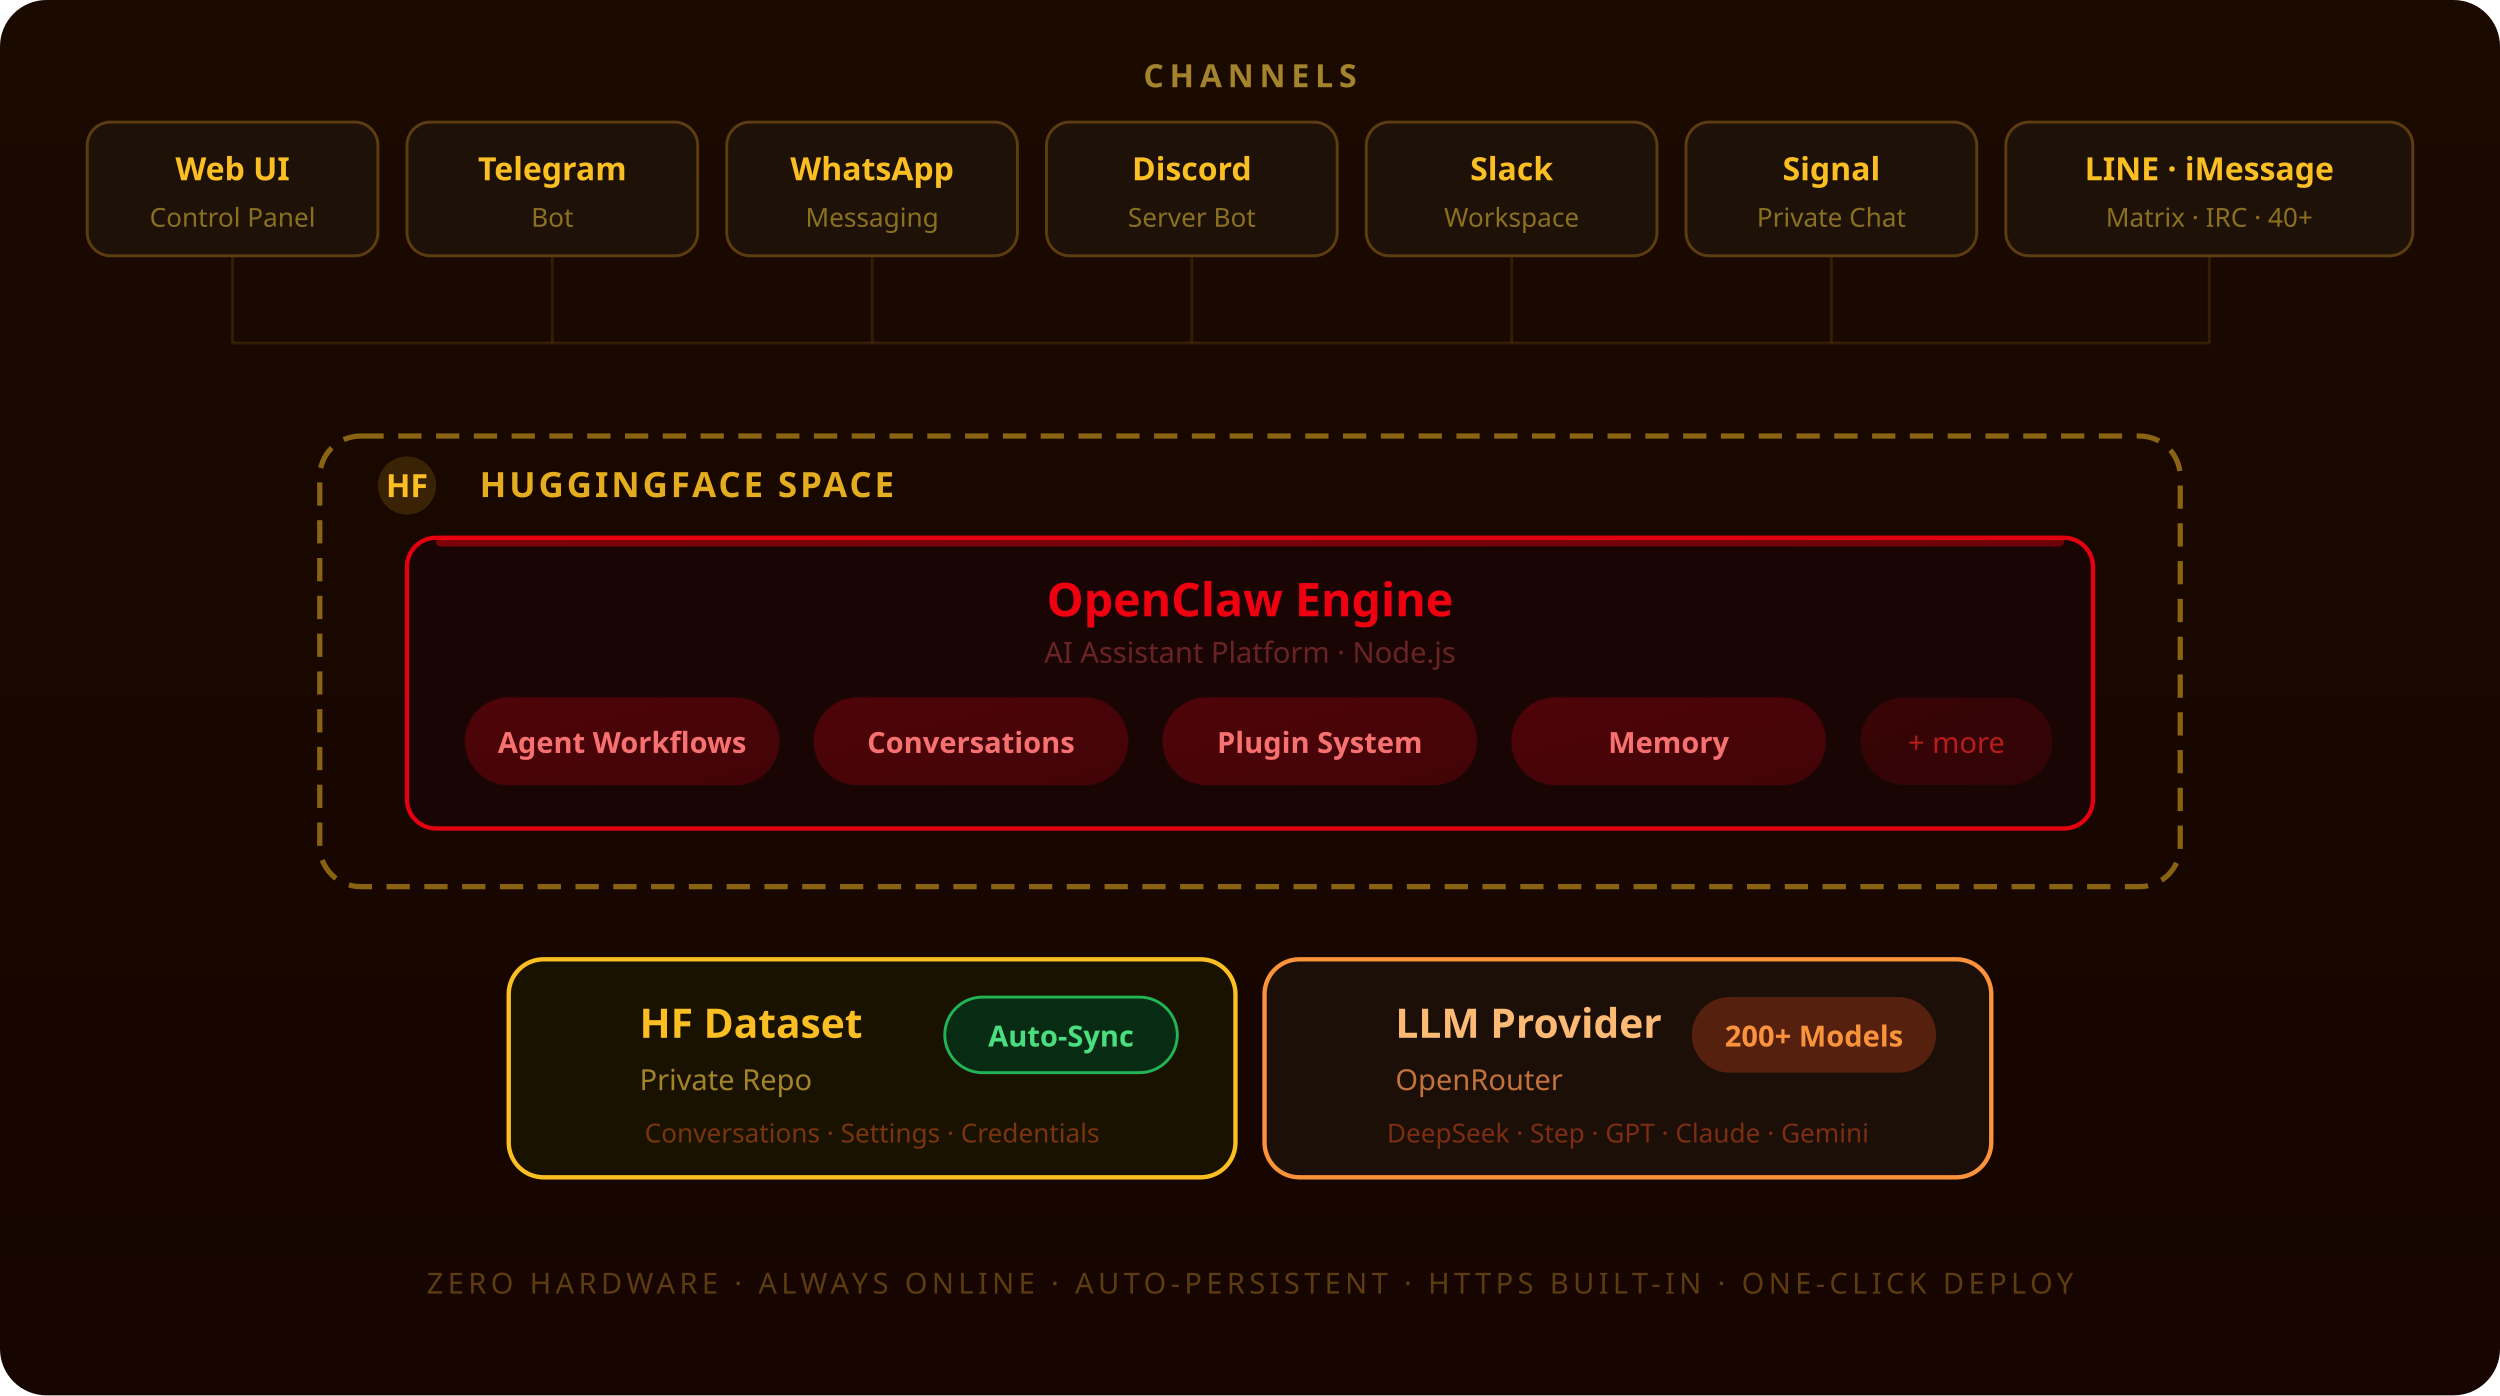
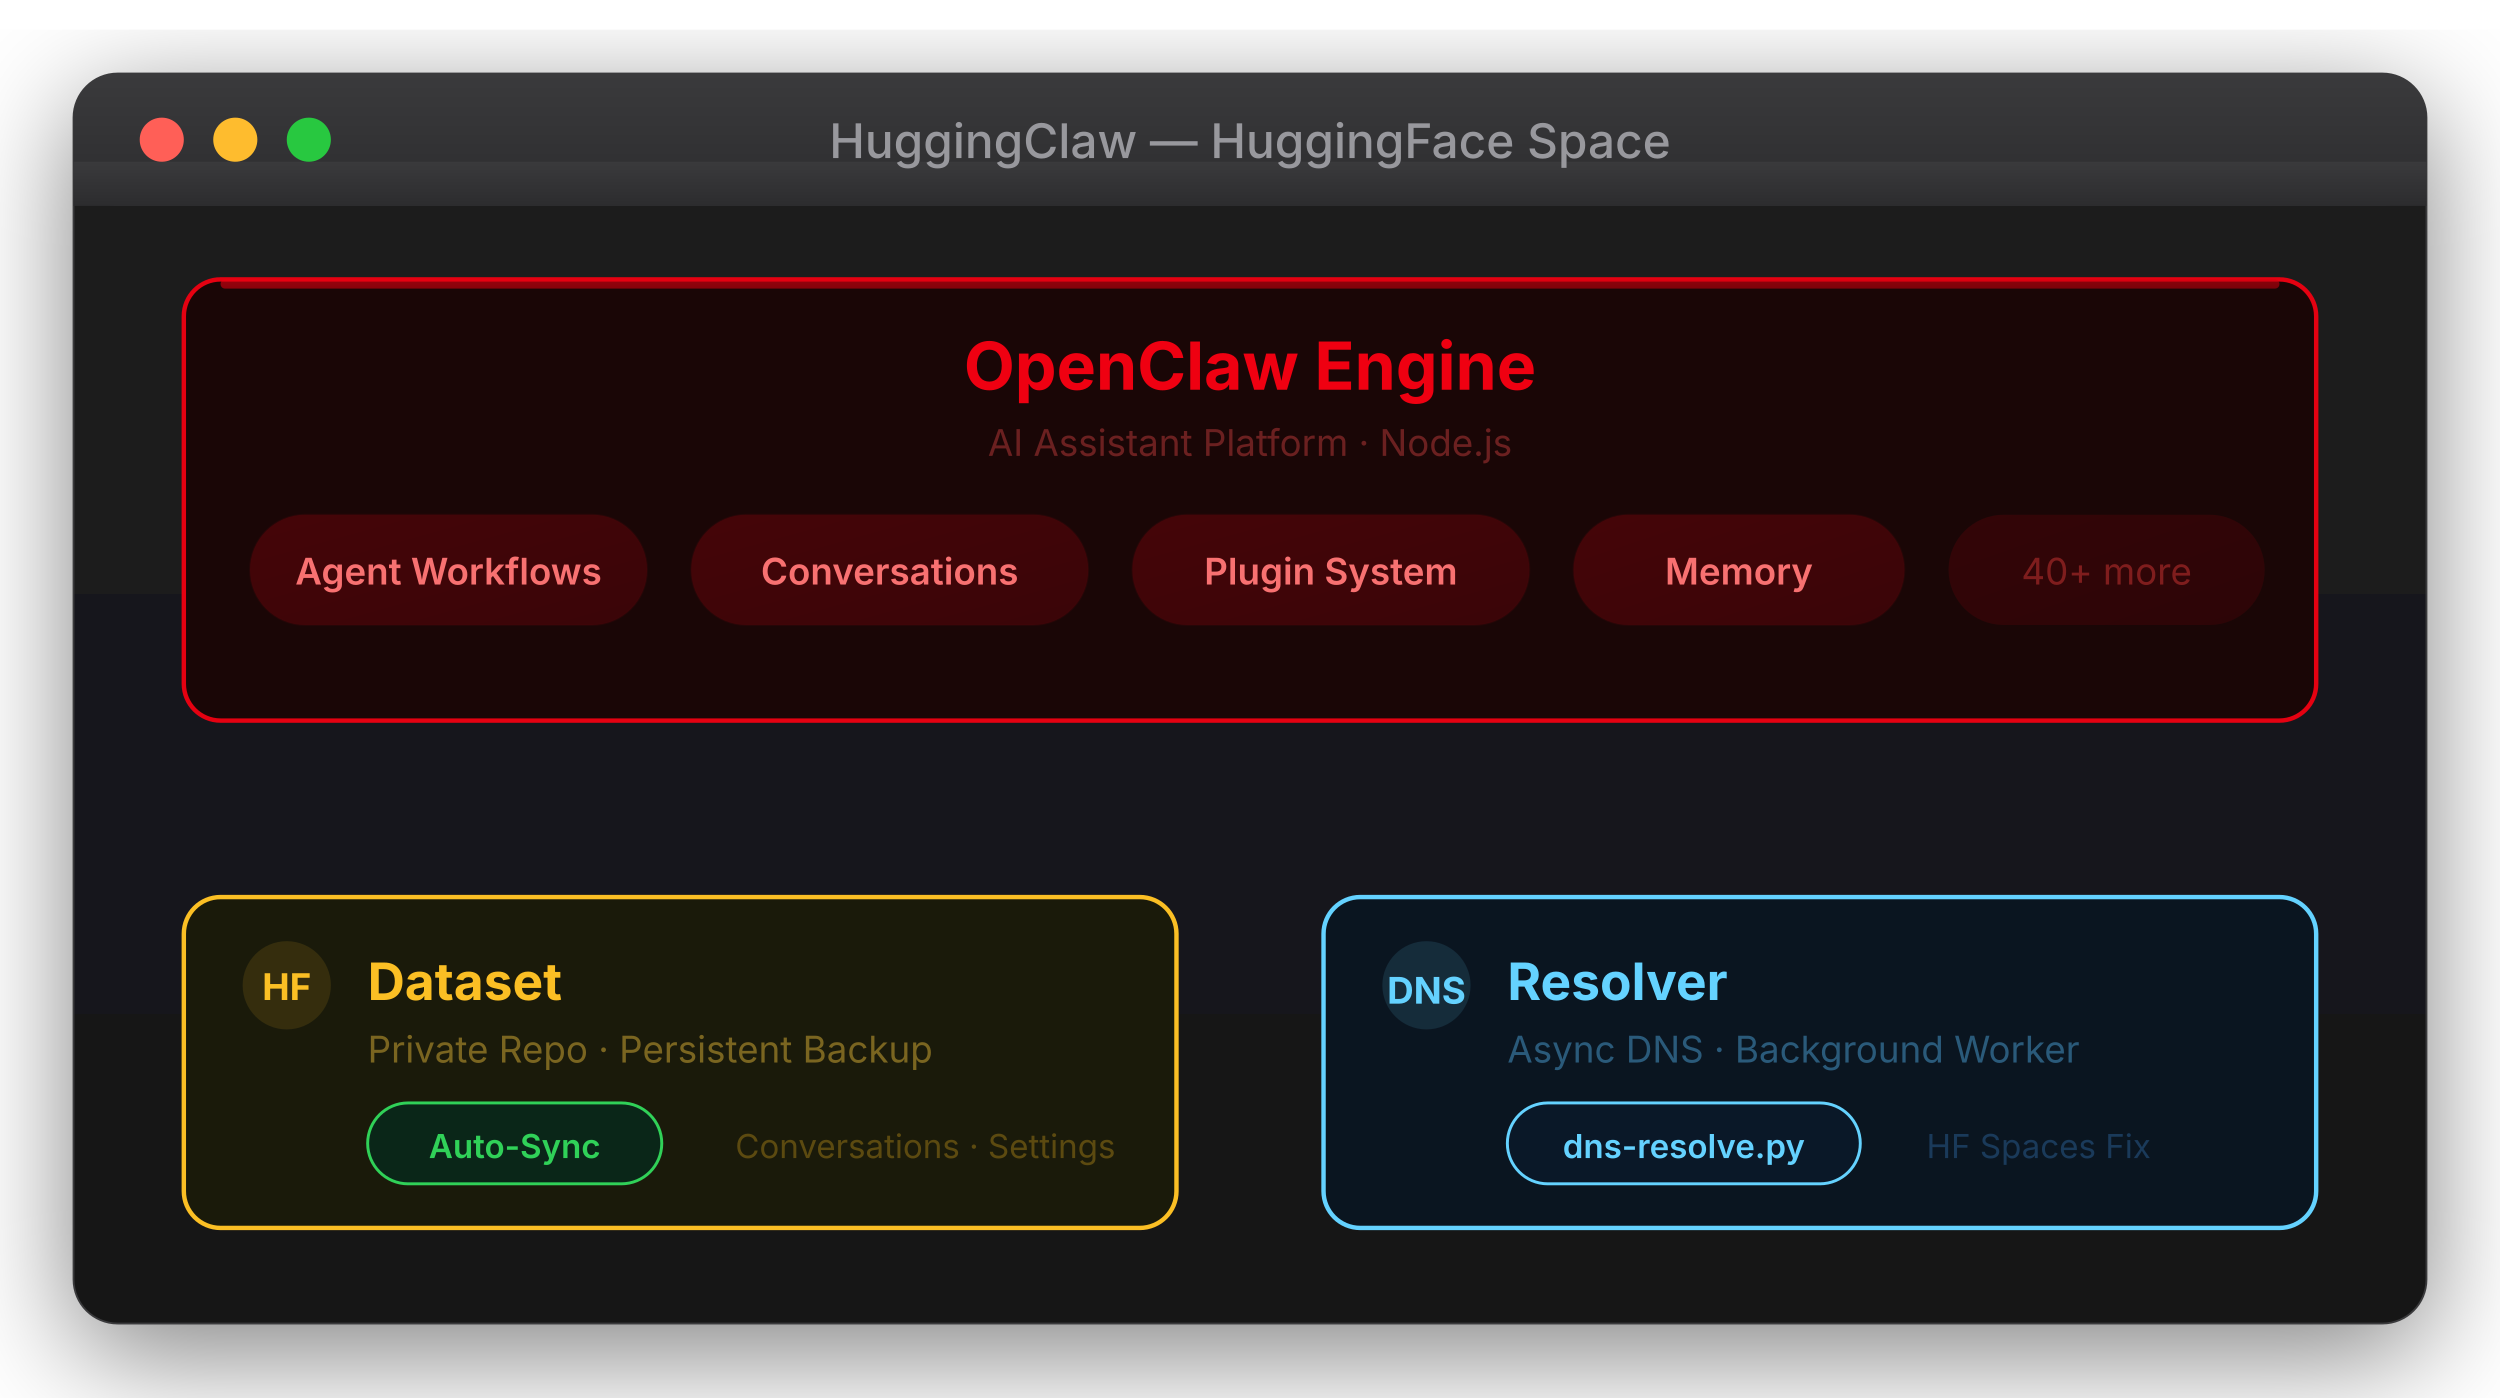
- <svg xmlns="http://www.w3.org/2000/svg" viewBox="0 0 860 480" font-family="'Segoe UI',system-ui,-apple-system,sans-serif">
+ <svg xmlns="http://www.w3.org/2000/svg" viewBox="0 0 680 380" font-family="'SF Pro Display','SF Pro','Helvetica Neue',system-ui,-apple-system,sans-serif">
  <defs>
-     <linearGradient id="bgGrad" x1="0" y1="0" x2="0" y2="1">
-       <stop offset="0%" stop-color="#1a0a00" />
-       <stop offset="100%" stop-color="#160500" />
+     <linearGradient id="titleBar" x1="0" y1="0" x2="0" y2="1">
+       <stop offset="0%" stop-color="#3a3a3c" />
+       <stop offset="100%" stop-color="#2c2c2e" />
+     </linearGradient>
+     <linearGradient id="winBg" x1="0" y1="0" x2="0" y2="1">
+       <stop offset="0%" stop-color="#1c1c1e" />
+       <stop offset="100%" stop-color="#161618" />
    </linearGradient>
    <linearGradient id="redGrad" x1="0" y1="0" x2="1" y2="1">
      <stop offset="0%" stop-color="#ef0011" />
      <stop offset="100%" stop-color="#ba000d" />
    </linearGradient>
-     <linearGradient id="yellowGrad" x1="0" y1="0" x2="1" y2="0">
-       <stop offset="0%" stop-color="#fbbf24" />
-       <stop offset="100%" stop-color="#f59e0b" />
-     </linearGradient>
+     <filter id="shadow">
+       <feDropShadow dx="0" dy="8" stdDeviation="16" flood-color="#000" flood-opacity="0.5" />
+     </filter>
    <filter id="glow">
      <feGaussianBlur stdDeviation="2" result="blur" />
      <feMerge>
        <feMergeNode in="blur" />
        <feMergeNode in="SourceGraphic" />
      </feMerge>
    </filter>
-     <marker id="arrowRed" viewBox="0 0 10 10" refX="9" refY="5" markerWidth="6" markerHeight="6" orient="auto">
-       <path d="M0,0 L10,5 L0,10 z" fill="#ef0011" />
+     <marker id="arrowGreen" viewBox="0 0 10 10" refX="9" refY="5" markerWidth="6" markerHeight="6" orient="auto">
+       <path d="M0,0 L10,5 L0,10 z" fill="#30d158" />
    </marker>
-     <marker id="arrowYellow" viewBox="0 0 10 10" refX="9" refY="5" markerWidth="6" markerHeight="6" orient="auto">
-       <path d="M0,0 L10,5 L0,10 z" fill="#fbbf24" />
-     </marker>
-     <marker id="arrowOrange" viewBox="0 0 10 10" refX="9" refY="5" markerWidth="6" markerHeight="6" orient="auto">
-       <path d="M0,0 L10,5 L0,10 z" fill="#fb923c" />
-     </marker>
-     <marker id="arrowGreen" viewBox="0 0 10 10" refX="9" refY="5" markerWidth="6" markerHeight="6" orient="auto">
-       <path d="M0,0 L10,5 L0,10 z" fill="#4ade80" />
+     <marker id="arrowBlue" viewBox="0 0 10 10" refX="9" refY="5" markerWidth="6" markerHeight="6" orient="auto">
+       <path d="M0,0 L10,5 L0,10 z" fill="#64d2ff" />
    </marker>
  </defs>
-   <rect width="860" height="480" rx="16" fill="url(#bgGrad)" />
-   <text x="430" y="30" text-anchor="middle" fill="#a3842c" font-size="11" font-weight="600" letter-spacing="2">CHANNELS</text>
-   <rect x="30" y="42" width="100" height="46" rx="8" fill="#1e1208" stroke="#5c3c10" stroke-width="1" />
-   <text x="80" y="62" text-anchor="middle" fill="#fbbf24" font-size="11" font-weight="600">Web UI</text>
-   <text x="80" y="78" text-anchor="middle" fill="#8b7020" font-size="9">Control Panel</text>
-   <rect x="140" y="42" width="100" height="46" rx="8" fill="#1e1208" stroke="#5c3c10" stroke-width="1" />
-   <text x="190" y="62" text-anchor="middle" fill="#fbbf24" font-size="11" font-weight="600">Telegram</text>
-   <text x="190" y="78" text-anchor="middle" fill="#8b7020" font-size="9">Bot</text>
-   <rect x="250" y="42" width="100" height="46" rx="8" fill="#1e1208" stroke="#5c3c10" stroke-width="1" />
-   <text x="300" y="62" text-anchor="middle" fill="#fbbf24" font-size="11" font-weight="600">WhatsApp</text>
-   <text x="300" y="78" text-anchor="middle" fill="#8b7020" font-size="9">Messaging</text>
-   <rect x="360" y="42" width="100" height="46" rx="8" fill="#1e1208" stroke="#5c3c10" stroke-width="1" />
-   <text x="410" y="62" text-anchor="middle" fill="#fbbf24" font-size="11" font-weight="600">Discord</text>
-   <text x="410" y="78" text-anchor="middle" fill="#8b7020" font-size="9">Server Bot</text>
-   <rect x="470" y="42" width="100" height="46" rx="8" fill="#1e1208" stroke="#5c3c10" stroke-width="1" />
-   <text x="520" y="62" text-anchor="middle" fill="#fbbf24" font-size="11" font-weight="600">Slack</text>
-   <text x="520" y="78" text-anchor="middle" fill="#8b7020" font-size="9">Workspace</text>
-   <rect x="580" y="42" width="100" height="46" rx="8" fill="#1e1208" stroke="#5c3c10" stroke-width="1" />
-   <text x="630" y="62" text-anchor="middle" fill="#fbbf24" font-size="11" font-weight="600">Signal</text>
-   <text x="630" y="78" text-anchor="middle" fill="#8b7020" font-size="9">Private Chat</text>
-   <rect x="690" y="42" width="140" height="46" rx="8" fill="#1e1208" stroke="#5c3c10" stroke-width="1" />
-   <text x="760" y="62" text-anchor="middle" fill="#fbbf24" font-size="11" font-weight="600">LINE · iMessage</text>
-   <text x="760" y="78" text-anchor="middle" fill="#8b7020" font-size="9">Matrix · IRC · 40+</text>
-   <line x1="80" y1="88" x2="80" y2="118" stroke="#5c3c10" stroke-width="1" opacity="0.4" />
-   <line x1="190" y1="88" x2="190" y2="118" stroke="#5c3c10" stroke-width="1" opacity="0.4" />
-   <line x1="300" y1="88" x2="300" y2="118" stroke="#5c3c10" stroke-width="1" opacity="0.4" />
-   <line x1="410" y1="88" x2="410" y2="118" stroke="#5c3c10" stroke-width="1" opacity="0.4" />
-   <line x1="520" y1="88" x2="520" y2="118" stroke="#5c3c10" stroke-width="1" opacity="0.4" />
-   <line x1="630" y1="88" x2="630" y2="118" stroke="#5c3c10" stroke-width="1" opacity="0.4" />
-   <line x1="760" y1="88" x2="760" y2="118" stroke="#5c3c10" stroke-width="1" opacity="0.4" />
-   <line x1="80" y1="118" x2="760" y2="118" stroke="#5c3c10" stroke-width="1" opacity="0.4" />
-   <line x1="430" y1="118" x2="430" y2="145" stroke="#fbbf24" stroke-width="2.5" marker-end="url(#arrowYellow)" filter="url(#glow)" />
-   <rect x="110" y="150" width="640" height="155" rx="14" fill="none" stroke="#fbbf24" stroke-width="1.8" stroke-dasharray="8,5" opacity="0.5" />
-   <circle cx="140" cy="167" r="10" fill="#fbbf24" opacity="0.15" />
-   <text x="140" y="171" text-anchor="middle" fill="#fbbf24" font-size="11" font-weight="700">HF</text>
-   <text x="165" y="171" fill="#fbbf24" font-size="12" font-weight="600" letter-spacing="1" opacity="0.9">HUGGINGFACE SPACE</text>
-   <rect x="140" y="185" width="580" height="100" rx="10" fill="#1a0505" stroke="#ef0011" stroke-width="1.5" opacity="0.95" />
-   <rect x="150" y="185" width="560" height="3" rx="1.5" fill="url(#redGrad)" opacity="0.5" />
-   <text x="430" y="212" text-anchor="middle" fill="#ef0011" font-size="16" font-weight="700">OpenClaw Engine</text>
-   <text x="430" y="228" text-anchor="middle" fill="#8b3030" font-size="10" opacity="0.7">AI Assistant Platform · Node.js</text>
-   <rect x="160" y="240" width="108" height="30" rx="15" fill="url(#redGrad)" opacity="0.25" stroke="#ef0011" stroke-width="0.6" stroke-opacity="0.3" />
-   <text x="214" y="259" text-anchor="middle" fill="#f87171" font-size="10" font-weight="600">Agent Workflows</text>
-   <rect x="280" y="240" width="108" height="30" rx="15" fill="url(#redGrad)" opacity="0.25" stroke="#ef0011" stroke-width="0.6" stroke-opacity="0.3" />
-   <text x="334" y="259" text-anchor="middle" fill="#f87171" font-size="10" font-weight="600">Conversations</text>
-   <rect x="400" y="240" width="108" height="30" rx="15" fill="url(#redGrad)" opacity="0.25" stroke="#ef0011" stroke-width="0.6" stroke-opacity="0.3" />
-   <text x="454" y="259" text-anchor="middle" fill="#f87171" font-size="10" font-weight="600">Plugin System</text>
-   <rect x="520" y="240" width="108" height="30" rx="15" fill="url(#redGrad)" opacity="0.25" stroke="#ef0011" stroke-width="0.6" stroke-opacity="0.3" />
-   <text x="574" y="259" text-anchor="middle" fill="#f87171" font-size="10" font-weight="600">Memory</text>
-   <rect x="640" y="240" width="66" height="30" rx="15" fill="url(#redGrad)" opacity="0.15" />
-   <text x="673" y="259" text-anchor="middle" fill="#b91c1c" font-size="10">+ more</text>
-   <line x1="300" y1="290" x2="300" y2="325" stroke="#4ade80" stroke-width="2" marker-end="url(#arrowGreen)" filter="url(#glow)" />
-   <line x1="560" y1="290" x2="560" y2="325" stroke="#fb923c" stroke-width="2" marker-end="url(#arrowOrange)" filter="url(#glow)" />
-   <rect x="175" y="330" width="250" height="75" rx="12" fill="#1a1200" stroke="#fbbf24" stroke-width="1.5" />
-   <text x="220" y="357" fill="#fbbf24" font-size="14" font-weight="700">HF Dataset</text>
-   <text x="220" y="375" fill="#a3842c" font-size="10">Private Repo</text>
-   <rect x="325" y="343" width="80" height="26" rx="13" fill="#052e16" stroke="#22c55e" stroke-width="1" opacity="0.9" />
-   <text x="365" y="360" text-anchor="middle" fill="#4ade80" font-size="10" font-weight="600">Auto-Sync</text>
-   <text x="300" y="393" text-anchor="middle" fill="#78350f" font-size="9">Conversations · Settings · Credentials</text>
-   <rect x="435" y="330" width="250" height="75" rx="12" fill="#1c0f08" stroke="#fb923c" stroke-width="1.5" />
-   <text x="480" y="357" fill="#fdba74" font-size="14" font-weight="700">LLM Provider</text>
-   <text x="480" y="375" fill="#c2723c" font-size="10">OpenRouter</text>
-   <rect x="582" y="343" width="84" height="26" rx="13" fill="#7c2d12" opacity="0.6" />
-   <text x="624" y="360" text-anchor="middle" fill="#fb923c" font-size="10" font-weight="600">200+ Models</text>
-   <text x="560" y="393" text-anchor="middle" fill="#7c2d12" font-size="9">DeepSeek · Step · GPT · Claude · Gemini</text>
-   <text x="430" y="445" text-anchor="middle" fill="#5c3c10" font-size="10" letter-spacing="1.5">
-     ZERO HARDWARE  ·  ALWAYS ONLINE  ·  AUTO-PERSISTENT  ·  HTTPS BUILT-IN  ·  ONE-CLICK DEPLOY
-   </text>
+   <g filter="url(#shadow)">
+     <rect x="20" y="20" width="640" height="340" rx="12" fill="url(#winBg)" />
+   </g>
+   <rect x="20" y="20" width="640" height="340" rx="12" fill="none" stroke="#3a3a3c" stroke-width="0.5" />
+   <rect x="20" y="20" width="640" height="36" rx="12" fill="url(#titleBar)" />
+   <rect x="20" y="44" width="640" height="12" fill="url(#titleBar)" />
+   <circle cx="44" cy="38" r="6" fill="#ff5f57" />
+   <circle cx="64" cy="38" r="6" fill="#febc2e" />
+   <circle cx="84" cy="38" r="6" fill="#28c840" />
+   <text x="340" y="43" text-anchor="middle" fill="#98989d" font-size="13" font-weight="500">HuggingClaw — HuggingFace Space</text>
+   <rect x="50" y="76" width="580" height="120" rx="10" fill="#1a0505" stroke="#ef0011" stroke-width="1.2" opacity="0.95" />
+   <rect x="60" y="76" width="560" height="2.5" rx="1.2" fill="url(#redGrad)" opacity="0.6" />
+   <text x="340" y="106" text-anchor="middle" fill="#ef0011" font-size="18" font-weight="700">OpenClaw Engine</text>
+   <text x="340" y="124" text-anchor="middle" fill="#6b2020" font-size="10">AI Assistant Platform · Node.js</text>
+   <rect x="68" y="140" width="108" height="30" rx="15" fill="url(#redGrad)" opacity="0.2" stroke="#ef0011" stroke-width="0.5" stroke-opacity="0.3" />
+   <text x="122" y="159" text-anchor="middle" fill="#f87171" font-size="10" font-weight="600">Agent Workflows</text>
+   <rect x="188" y="140" width="108" height="30" rx="15" fill="url(#redGrad)" opacity="0.2" stroke="#ef0011" stroke-width="0.5" stroke-opacity="0.3" />
+   <text x="242" y="159" text-anchor="middle" fill="#f87171" font-size="10" font-weight="600">Conversations</text>
+   <rect x="308" y="140" width="108" height="30" rx="15" fill="url(#redGrad)" opacity="0.2" stroke="#ef0011" stroke-width="0.5" stroke-opacity="0.3" />
+   <text x="362" y="159" text-anchor="middle" fill="#f87171" font-size="10" font-weight="600">Plugin System</text>
+   <rect x="428" y="140" width="90" height="30" rx="15" fill="url(#redGrad)" opacity="0.2" stroke="#ef0011" stroke-width="0.5" stroke-opacity="0.3" />
+   <text x="473" y="159" text-anchor="middle" fill="#f87171" font-size="10" font-weight="600">Memory</text>
+   <rect x="530" y="140" width="86" height="30" rx="15" fill="url(#redGrad)" opacity="0.12" />
+   <text x="573" y="159" text-anchor="middle" fill="#7f1d1d" font-size="10">40+ more</text>
+   <line x1="220" y1="200" x2="220" y2="238" stroke="#30d158" stroke-width="2" marker-end="url(#arrowGreen)" filter="url(#glow)" />
+   <line x1="460" y1="200" x2="460" y2="238" stroke="#64d2ff" stroke-width="2" marker-end="url(#arrowBlue)" filter="url(#glow)" />
+   <rect x="50" y="244" width="270" height="90" rx="10" fill="#1a1a0a" stroke="#fbbf24" stroke-width="1.2" />
+   <circle cx="78" cy="268" r="12" fill="#fbbf24" opacity="0.12" />
+   <text x="78" y="272" text-anchor="middle" fill="#fbbf24" font-size="10" font-weight="700">HF</text>
+   <text x="100" y="272" fill="#fbbf24" font-size="14" font-weight="700">Dataset</text>
+   <text x="100" y="289" fill="#7a6520" font-size="10">Private Repo · Persistent Backup</text>
+   <rect x="100" y="300" width="80" height="22" rx="11" fill="#0a2618" stroke="#30d158" stroke-width="0.8" />
+   <text x="140" y="315" text-anchor="middle" fill="#30d158" font-size="9" font-weight="600">Auto-Sync</text>
+   <text x="200" y="315" fill="#5c4a10" font-size="9">Conversations · Settings</text>
+   <rect x="360" y="244" width="270" height="90" rx="10" fill="#0a1520" stroke="#64d2ff" stroke-width="1.2" />
+   <circle cx="388" cy="268" r="12" fill="#64d2ff" opacity="0.12" />
+   <text x="388" y="273" text-anchor="middle" fill="#64d2ff" font-size="10" font-weight="700">DNS</text>
+   <text x="410" y="272" fill="#64d2ff" font-size="14" font-weight="700">Resolver</text>
+   <text x="410" y="289" fill="#2a5a7a" font-size="10">Async DNS · Background Worker</text>
+   <rect x="410" y="300" width="96" height="22" rx="11" fill="#0a1828" stroke="#64d2ff" stroke-width="0.8" />
+   <text x="458" y="315" text-anchor="middle" fill="#64d2ff" font-size="9" font-weight="600">dns-resolve.py</text>
+   <text x="524" y="315" fill="#1a3a5a" font-size="9">HF Spaces Fix</text>
</svg>
